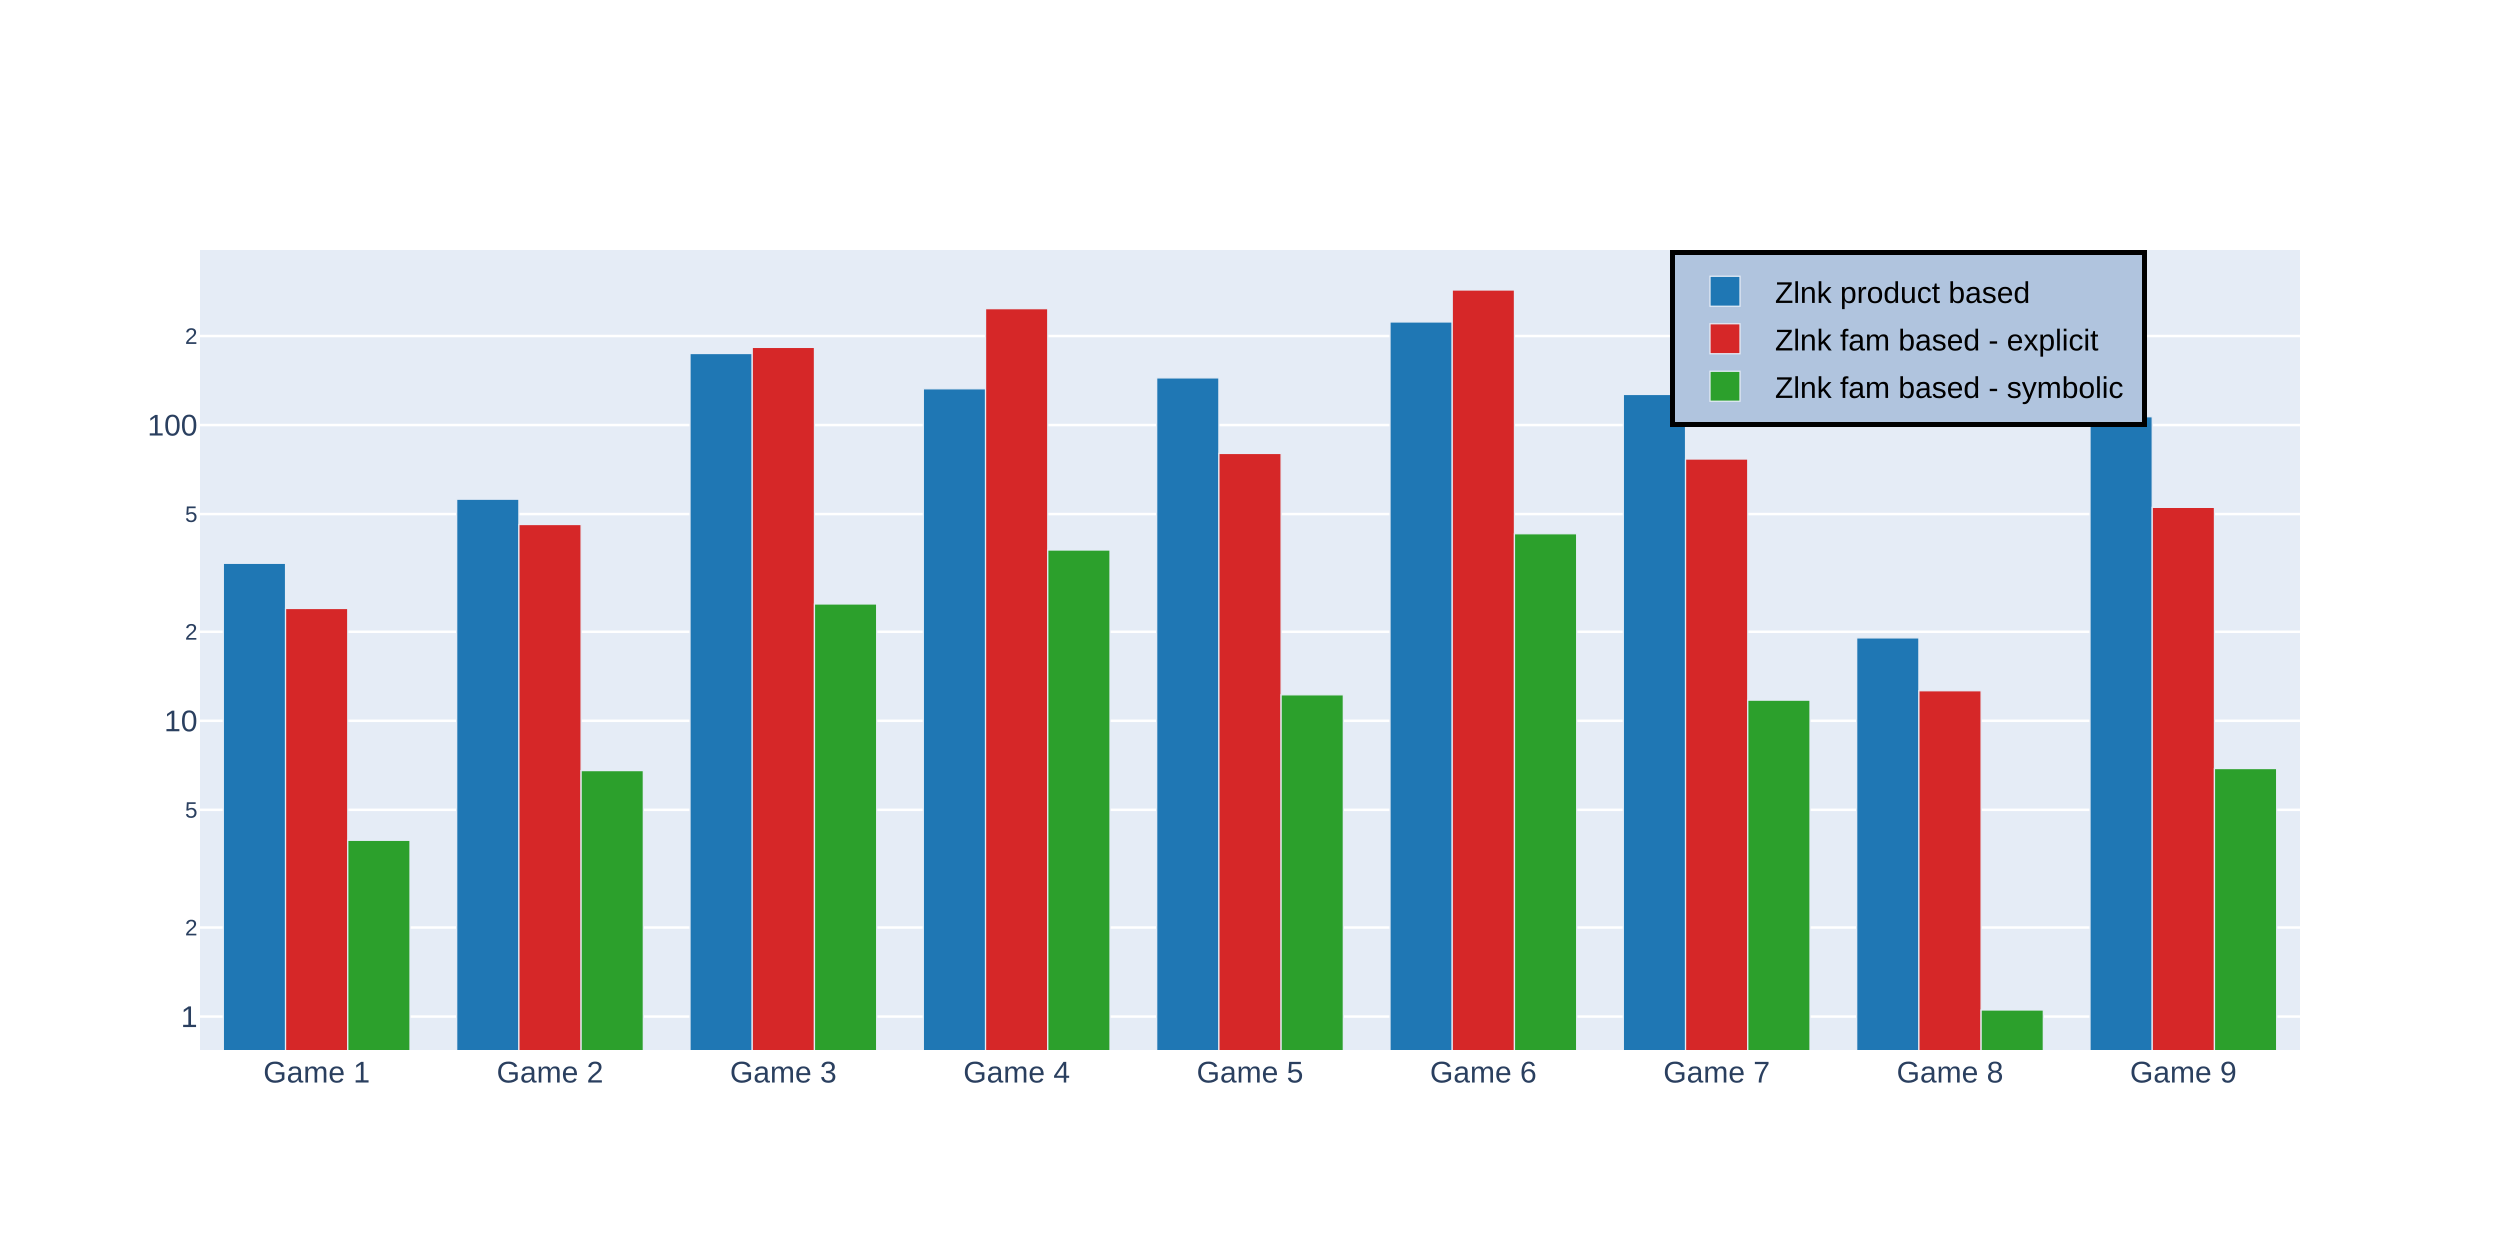
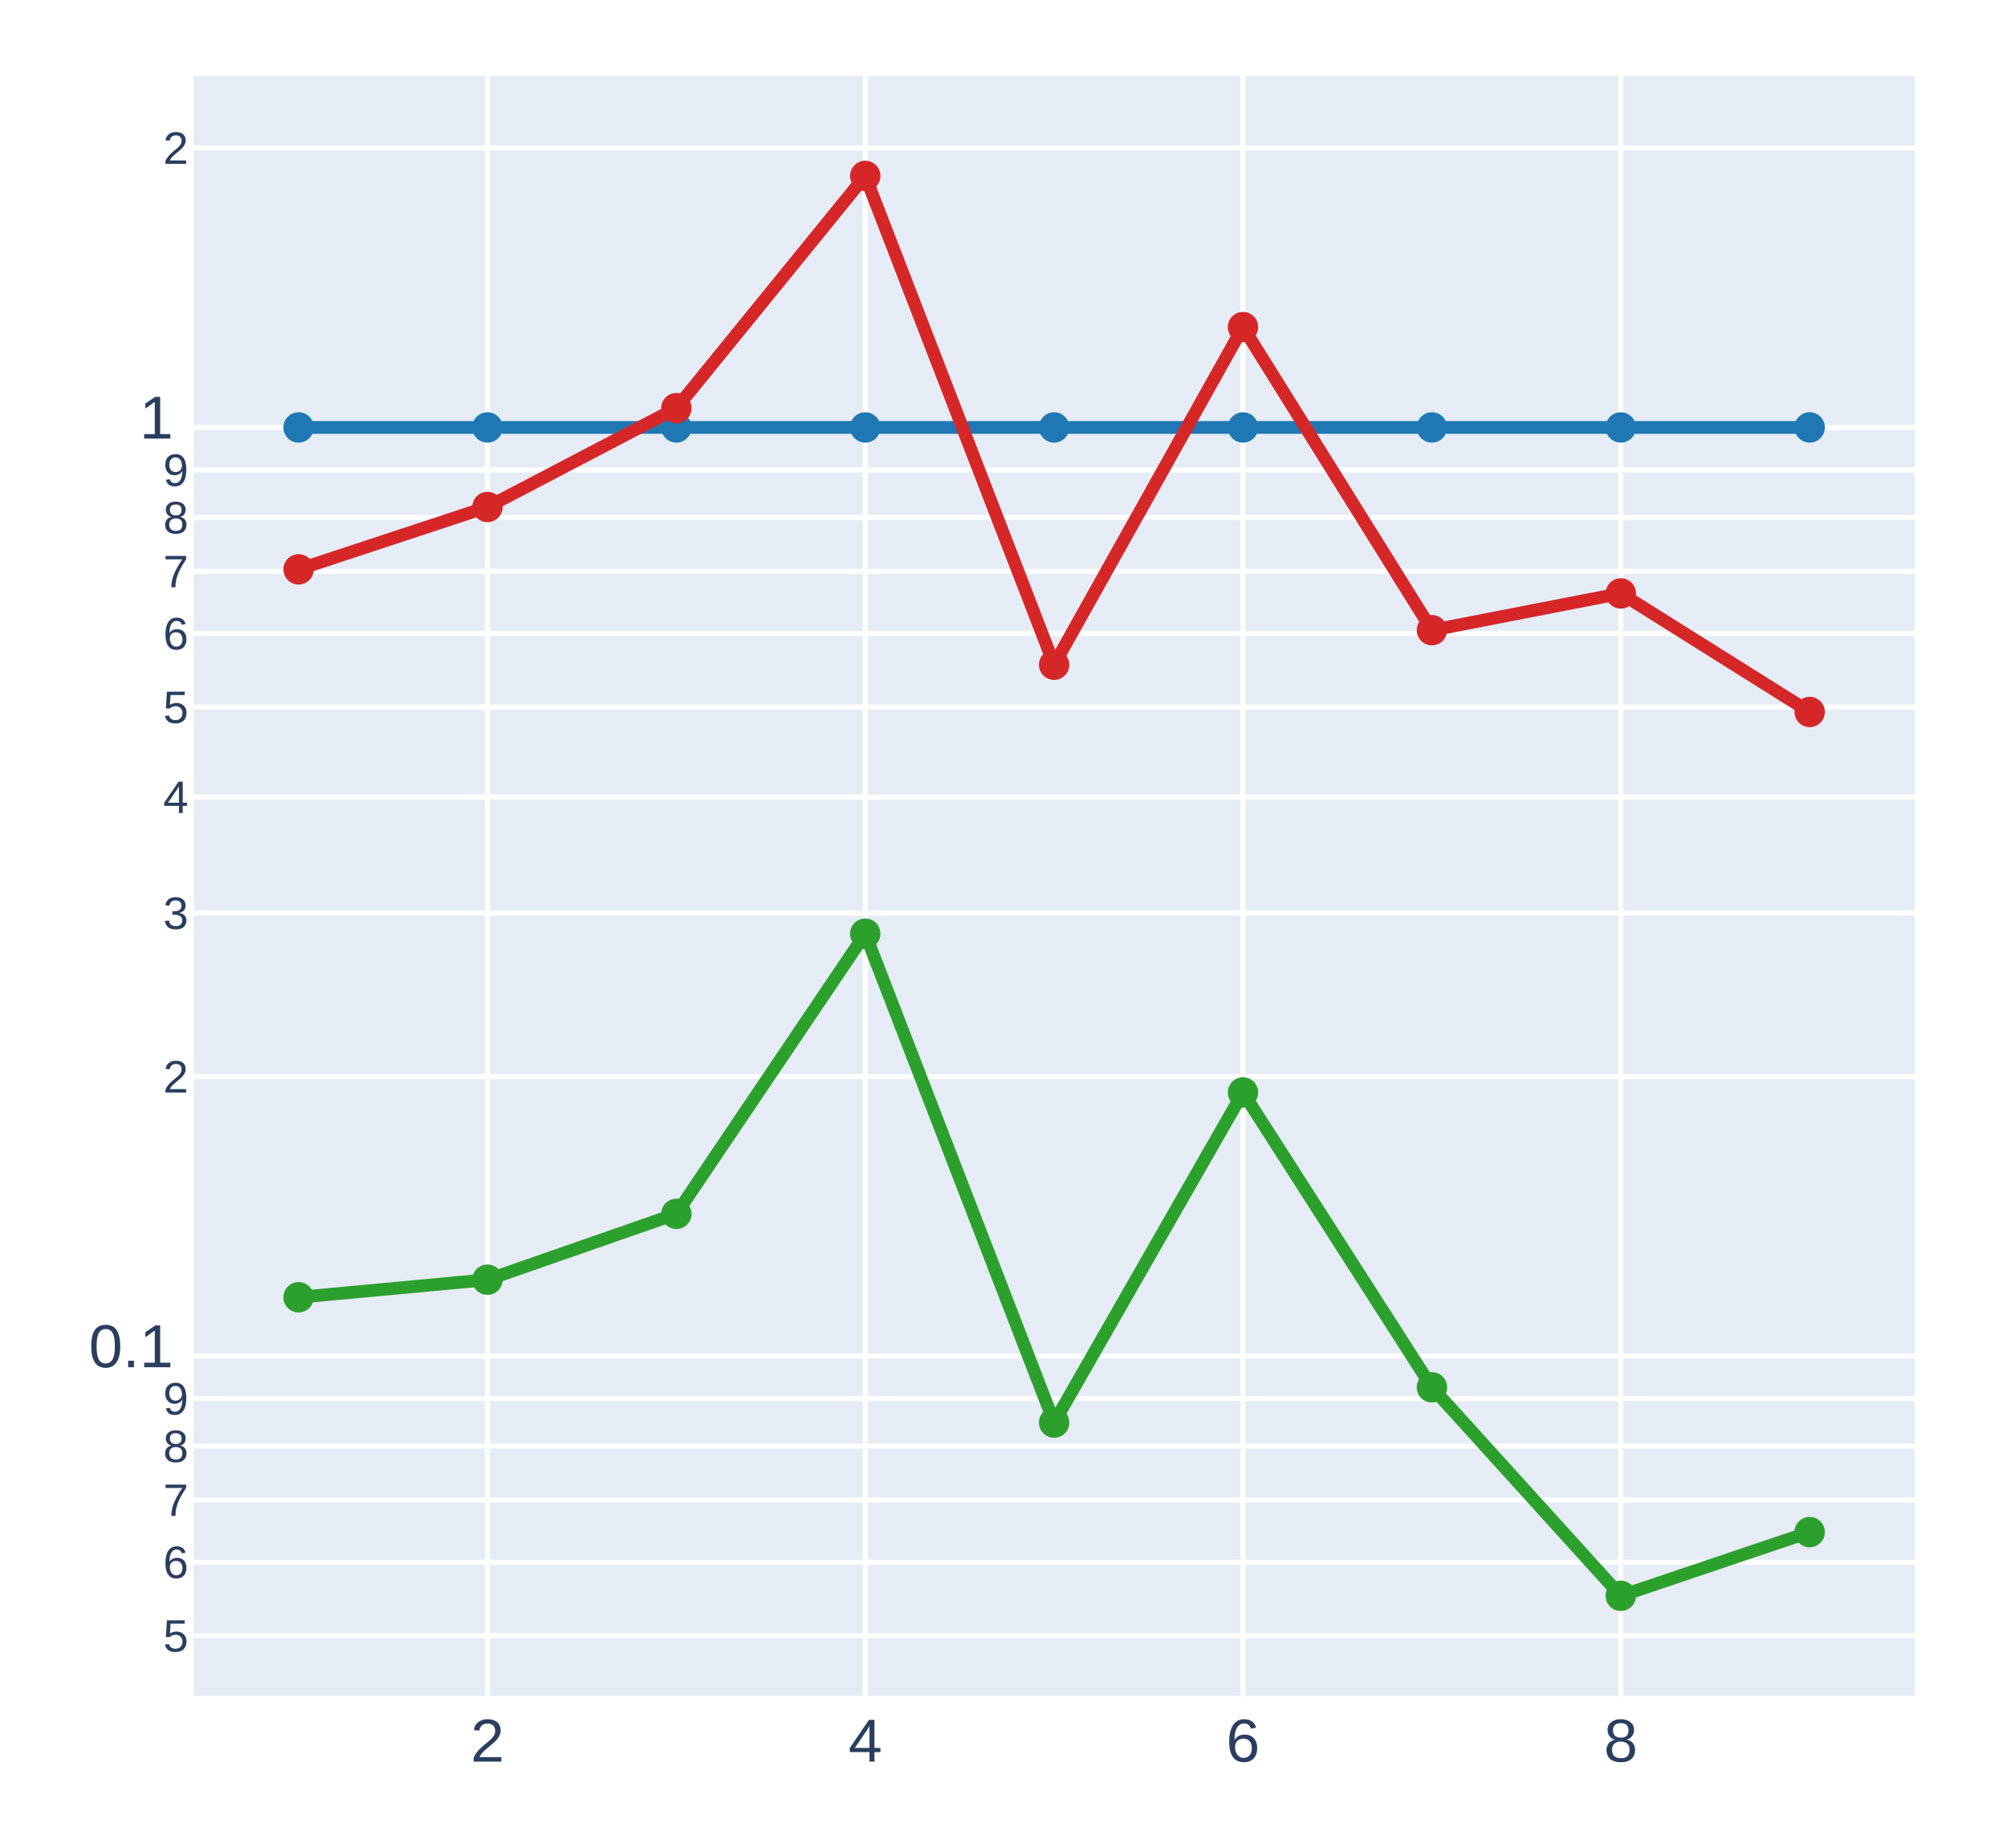
- <svg xmlns="http://www.w3.org/2000/svg" class="main-svg" width="1000" height="500" viewBox="0 0 1000 500">
+ <svg xmlns="http://www.w3.org/2000/svg" class="main-svg" width="315" height="290" viewBox="55 85 370 365">
  <defs>
    <pattern id="pattern0" patternUnits="userSpaceOnUse" width="10" height="10">
      <rect x="0" y="0" width="10" height="10" style="fill: rgb(148, 103, 190)" />
-       <line x1="0" y1="0" x2="10" y2="10" style="stroke: white;stroke-width:2" />
-       <line x1="-1" x2="1" y1="9" y2="11" style="stroke: white;stroke-width:2" />
-       <line x1="9" x2="11" y1="-1" y2="1" style="stroke: white;stroke-width:2" />
+       <line x1="4" x2="4" y1="0" y2="10" style="stroke: white;stroke-width:2" />
    </pattern>
    <pattern id="pattern1" patternUnits="userSpaceOnUse" width="10" height="10">
      <rect x="0" y="0" width="10" height="10" style="fill: rgb(255, 127, 15)" />
-       <line x1="0" y1="0" x2="10" y2="10" style="stroke: white;stroke-width:2" />
-       <line x1="-1" x2="1" y1="9" y2="11" style="stroke: white;stroke-width:2" />
-       <line x1="9" x2="11" y1="-1" y2="1" style="stroke: white;stroke-width:2" />
+       <line x1="4" x2="4" y1="0" y2="10" style="stroke: white;stroke-width:2" />
    </pattern>
    <pattern id="pattern2" patternUnits="userSpaceOnUse" width="10" height="10">
      <rect x="0" y="0" width="10" height="10" style="fill: rgb(31, 119, 181)" />
-       <line x1="0" y1="0" x2="10" y2="10" style="stroke: white;stroke-width:2" />
-       <line x1="-1" x2="1" y1="9" y2="11" style="stroke: white;stroke-width:2" />
-       <line x1="9" x2="11" y1="-1" y2="1" style="stroke: white;stroke-width:2" />
+       <line x1="4" x2="4" y1="0" y2="10" style="stroke: white;stroke-width:2" />
    </pattern>
    <pattern id="pattern3" patternUnits="userSpaceOnUse" width="10" height="10">
      <rect x="0" y="0" width="10" height="10" style="fill: rgb(214, 39, 41)" />
-       <line x1="0" y1="0" x2="10" y2="10" style="stroke: white;stroke-width:2" />
-       <line x1="-1" x2="1" y1="9" y2="11" style="stroke: white;stroke-width:2" />
-       <line x1="9" x2="11" y1="-1" y2="1" style="stroke: white;stroke-width:2" />
+       <line x1="4" x2="4" y1="0" y2="10" style="stroke: white;stroke-width:2" />
    </pattern>
    <pattern id="pattern4" patternUnits="userSpaceOnUse" width="10" height="10">
      <rect x="0" y="0" width="10" height="10" style="fill: rgb(44, 160, 45)" />
-       <line x1="0" y1="0" x2="10" y2="10" style="stroke: white;stroke-width:2" />
-       <line x1="-1" x2="1" y1="9" y2="11" style="stroke: white;stroke-width:2" />
-       <line x1="9" x2="11" y1="-1" y2="1" style="stroke: white;stroke-width:2" />
+       <line x1="4" x2="4" y1="0" y2="10" style="stroke: white;stroke-width:2" />
    </pattern>
  </defs>
-   <rect x="0" y="0" width="1000" height="500" style="fill: rgb(255, 255, 255); fill-opacity: 1;" />
-   <defs id="defs-716b2f">
+   <rect x="0" y="0" width="500" height="500" style="fill: rgb(255, 255, 255); fill-opacity: 1;" />
+   <defs id="defs-064573">
    <g class="clips">
-       <clipPath id="clip716b2fxyplot" class="plotclip">
-         <rect width="840" height="320" />
-       </clipPath>
-       <clipPath class="axesclip" id="clip716b2fx">
-         <rect x="80" y="0" width="840" height="500" />
-       </clipPath>
-       <clipPath class="axesclip" id="clip716b2fy">
-         <rect x="0" y="100" width="1000" height="320" />
-       </clipPath>
-       <clipPath class="axesclip" id="clip716b2fxy">
-         <rect x="80" y="100" width="840" height="320" />
+       <clipPath id="clip064573xyplot" class="plotclip">
+         <rect width="340" height="320" />
+       </clipPath>
+       <clipPath class="axesclip" id="clip064573x">
+         <rect x="80" y="0" width="340" height="500" />
+       </clipPath>
+       <clipPath class="axesclip" id="clip064573y">
+         <rect x="0" y="100" width="500" height="320" />
+       </clipPath>
+       <clipPath class="axesclip" id="clip064573xy">
+         <rect x="80" y="100" width="340" height="320" />
      </clipPath>
    </g>
    <g class="gradients" />
  </defs>
  <g class="bglayer">
-     <rect class="bg" x="80" y="100" width="840" height="320" style="fill: rgb(229, 236, 246); fill-opacity: 1; stroke-width: 0;" />
+     <rect class="bg" x="80" y="100" width="340" height="320" style="fill: rgb(229, 236, 246); fill-opacity: 1; stroke-width: 0;" />
  </g>
  <g class="layer-below">
    <g class="imagelayer" />
    <g class="shapelayer" />
  </g>
  <g class="cartesianlayer">
    <g class="subplot xy">
      <g class="layer-subplot">
        <g class="shapelayer" />
        <g class="imagelayer" />
      </g>
      <g class="gridlayer">
-         <g class="x" />
+         <g class="x">
+           <path class="xgrid crisp" transform="translate(138.06,0)" d="M0,100v320" style="stroke: rgb(255, 255, 255); stroke-opacity: 1; stroke-width: 1px;" />
+           <path class="xgrid crisp" transform="translate(212.69,0)" d="M0,100v320" style="stroke: rgb(255, 255, 255); stroke-opacity: 1; stroke-width: 1px;" />
+           <path class="xgrid crisp" transform="translate(287.31,0)" d="M0,100v320" style="stroke: rgb(255, 255, 255); stroke-opacity: 1; stroke-width: 1px;" />
+           <path class="xgrid crisp" transform="translate(361.94,0)" d="M0,100v320" style="stroke: rgb(255, 255, 255); stroke-opacity: 1; stroke-width: 1px;" />
+         </g>
        <g class="y">
-           <path class="ygrid crisp" transform="translate(0,406.62)" d="M80,0h840" style="stroke: rgb(255, 255, 255); stroke-opacity: 1; stroke-width: 1px;" />
-           <path class="ygrid crisp" transform="translate(0,371.01)" d="M80,0h840" style="stroke: rgb(255, 255, 255); stroke-opacity: 1; stroke-width: 1px;" />
-           <path class="ygrid crisp" transform="translate(0,323.93)" d="M80,0h840" style="stroke: rgb(255, 255, 255); stroke-opacity: 1; stroke-width: 1px;" />
-           <path class="ygrid crisp" transform="translate(0,288.32)" d="M80,0h840" style="stroke: rgb(255, 255, 255); stroke-opacity: 1; stroke-width: 1px;" />
-           <path class="ygrid crisp" transform="translate(0,252.71)" d="M80,0h840" style="stroke: rgb(255, 255, 255); stroke-opacity: 1; stroke-width: 1px;" />
-           <path class="ygrid crisp" transform="translate(0,205.63)" d="M80,0h840" style="stroke: rgb(255, 255, 255); stroke-opacity: 1; stroke-width: 1px;" />
-           <path class="ygrid crisp" transform="translate(0,170.02)" d="M80,0h840" style="stroke: rgb(255, 255, 255); stroke-opacity: 1; stroke-width: 1px;" />
-           <path class="ygrid crisp" transform="translate(0,134.41)" d="M80,0h840" style="stroke: rgb(255, 255, 255); stroke-opacity: 1; stroke-width: 1px;" />
+           <path class="ygrid crisp" transform="translate(0,408.11)" d="M80,0h340" style="stroke: rgb(255, 255, 255); stroke-opacity: 1; stroke-width: 1px;" />
+           <path class="ygrid crisp" transform="translate(0,393.59)" d="M80,0h340" style="stroke: rgb(255, 255, 255); stroke-opacity: 1; stroke-width: 1px;" />
+           <path class="ygrid crisp" transform="translate(0,381.31)" d="M80,0h340" style="stroke: rgb(255, 255, 255); stroke-opacity: 1; stroke-width: 1px;" />
+           <path class="ygrid crisp" transform="translate(0,370.67)" d="M80,0h340" style="stroke: rgb(255, 255, 255); stroke-opacity: 1; stroke-width: 1px;" />
+           <path class="ygrid crisp" transform="translate(0,361.28)" d="M80,0h340" style="stroke: rgb(255, 255, 255); stroke-opacity: 1; stroke-width: 1px;" />
+           <path class="ygrid crisp" transform="translate(0,352.89)" d="M80,0h340" style="stroke: rgb(255, 255, 255); stroke-opacity: 1; stroke-width: 1px;" />
+           <path class="ygrid crisp" transform="translate(0,297.67)" d="M80,0h340" style="stroke: rgb(255, 255, 255); stroke-opacity: 1; stroke-width: 1px;" />
+           <path class="ygrid crisp" transform="translate(0,265.36)" d="M80,0h340" style="stroke: rgb(255, 255, 255); stroke-opacity: 1; stroke-width: 1px;" />
+           <path class="ygrid crisp" transform="translate(0,242.45)" d="M80,0h340" style="stroke: rgb(255, 255, 255); stroke-opacity: 1; stroke-width: 1px;" />
+           <path class="ygrid crisp" transform="translate(0,224.67)" d="M80,0h340" style="stroke: rgb(255, 255, 255); stroke-opacity: 1; stroke-width: 1px;" />
+           <path class="ygrid crisp" transform="translate(0,210.14)" d="M80,0h340" style="stroke: rgb(255, 255, 255); stroke-opacity: 1; stroke-width: 1px;" />
+           <path class="ygrid crisp" transform="translate(0,197.86)" d="M80,0h340" style="stroke: rgb(255, 255, 255); stroke-opacity: 1; stroke-width: 1px;" />
+           <path class="ygrid crisp" transform="translate(0,187.22)" d="M80,0h340" style="stroke: rgb(255, 255, 255); stroke-opacity: 1; stroke-width: 1px;" />
+           <path class="ygrid crisp" transform="translate(0,177.84)" d="M80,0h340" style="stroke: rgb(255, 255, 255); stroke-opacity: 1; stroke-width: 1px;" />
+           <path class="ygrid crisp" transform="translate(0,169.44)" d="M80,0h340" style="stroke: rgb(255, 255, 255); stroke-opacity: 1; stroke-width: 1px;" />
+           <path class="ygrid crisp" transform="translate(0,114.22)" d="M80,0h340" style="stroke: rgb(255, 255, 255); stroke-opacity: 1; stroke-width: 1px;" />
        </g>
      </g>
      <g class="zerolinelayer" />
      <path class="xlines-below" />
      <path class="ylines-below" />
      <g class="overlines-below" />
      <g class="xaxislayer-below" />
      <g class="yaxislayer-below" />
      <g class="overaxes-below" />
-       <g class="plot" transform="translate(80, 100)" clip-path="url('#clip716b2fxyplot')">
-         <g class="barlayer mlayer">
-           <g class="trace bars" style="opacity: 1;">
+       <g class="plot" transform="translate(80, 100)" clip-path="url('#clip064573xyplot')">
+         <g class="scatterlayer mlayer">
+           <g class="trace scatter tracef0fd26" style="stroke-miterlimit: 2; opacity: 1;">
+             <g class="fills" />
+             <g class="errorbars" />
+             <g class="lines">
+               <path class="js-line" d="M20.75,69.44L319.25,69.44" style="vector-effect: non-scaling-stroke; fill: none; stroke: rgb(31, 119, 180); stroke-opacity: 1; stroke-width: 2px; opacity: 1;" />
+             </g>
            <g class="points">
-               <g class="point">
-                 <path d="M9.33,3360V125.32H34.22V3360Z" style="vector-effect: non-scaling-stroke; opacity: 1; stroke-width: 0.5px; fill: rgb(31, 119, 180); fill-opacity: 1; stroke: rgb(229, 236, 246); stroke-opacity: 1;" />
-               </g>
-               <g class="point">
-                 <path d="M102.67,3360V99.68H127.56V3360Z" style="vector-effect: non-scaling-stroke; opacity: 1; stroke-width: 0.5px; fill: rgb(31, 119, 180); fill-opacity: 1; stroke: rgb(229, 236, 246); stroke-opacity: 1;" />
-               </g>
-               <g class="point">
-                 <path d="M196,3360V41.41H220.89V3360Z" style="vector-effect: non-scaling-stroke; opacity: 1; stroke-width: 0.5px; fill: rgb(31, 119, 180); fill-opacity: 1; stroke: rgb(229, 236, 246); stroke-opacity: 1;" />
-               </g>
-               <g class="point">
-                 <path d="M289.33,3360V55.52H314.22V3360Z" style="vector-effect: non-scaling-stroke; opacity: 1; stroke-width: 0.5px; fill: rgb(31, 119, 180); fill-opacity: 1; stroke: rgb(229, 236, 246); stroke-opacity: 1;" />
-               </g>
-               <g class="point">
-                 <path d="M382.67,3360V51.16H407.56V3360Z" style="vector-effect: non-scaling-stroke; opacity: 1; stroke-width: 0.5px; fill: rgb(31, 119, 180); fill-opacity: 1; stroke: rgb(229, 236, 246); stroke-opacity: 1;" />
-               </g>
-               <g class="point">
-                 <path d="M476,3360V28.79H500.89V3360Z" style="vector-effect: non-scaling-stroke; opacity: 1; stroke-width: 0.5px; fill: rgb(31, 119, 180); fill-opacity: 1; stroke: rgb(229, 236, 246); stroke-opacity: 1;" />
-               </g>
-               <g class="point">
-                 <path d="M569.33,3360V57.78H594.22V3360Z" style="vector-effect: non-scaling-stroke; opacity: 1; stroke-width: 0.5px; fill: rgb(31, 119, 180); fill-opacity: 1; stroke: rgb(229, 236, 246); stroke-opacity: 1;" />
-               </g>
-               <g class="point">
-                 <path d="M662.67,3360V155.16H687.56V3360Z" style="vector-effect: non-scaling-stroke; opacity: 1; stroke-width: 0.5px; fill: rgb(31, 119, 180); fill-opacity: 1; stroke: rgb(229, 236, 246); stroke-opacity: 1;" />
-               </g>
-               <g class="point">
-                 <path d="M756,3360V66.7H780.89V3360Z" style="vector-effect: non-scaling-stroke; opacity: 1; stroke-width: 0.5px; fill: rgb(31, 119, 180); fill-opacity: 1; stroke: rgb(229, 236, 246); stroke-opacity: 1;" />
-               </g>
-             </g>
+               <path class="point" transform="translate(20.75,69.44)" d="M3,0A3,3 0 1,1 0,-3A3,3 0 0,1 3,0Z" style="opacity: 1; stroke-width: 0px; fill: rgb(31, 119, 180); fill-opacity: 1;" />
+               <path class="point" transform="translate(58.06,69.44)" d="M3,0A3,3 0 1,1 0,-3A3,3 0 0,1 3,0Z" style="opacity: 1; stroke-width: 0px; fill: rgb(31, 119, 180); fill-opacity: 1;" />
+               <path class="point" transform="translate(95.38,69.44)" d="M3,0A3,3 0 1,1 0,-3A3,3 0 0,1 3,0Z" style="opacity: 1; stroke-width: 0px; fill: rgb(31, 119, 180); fill-opacity: 1;" />
+               <path class="point" transform="translate(132.69,69.44)" d="M3,0A3,3 0 1,1 0,-3A3,3 0 0,1 3,0Z" style="opacity: 1; stroke-width: 0px; fill: rgb(31, 119, 180); fill-opacity: 1;" />
+               <path class="point" transform="translate(170,69.44)" d="M3,0A3,3 0 1,1 0,-3A3,3 0 0,1 3,0Z" style="opacity: 1; stroke-width: 0px; fill: rgb(31, 119, 180); fill-opacity: 1;" />
+               <path class="point" transform="translate(207.31,69.44)" d="M3,0A3,3 0 1,1 0,-3A3,3 0 0,1 3,0Z" style="opacity: 1; stroke-width: 0px; fill: rgb(31, 119, 180); fill-opacity: 1;" />
+               <path class="point" transform="translate(244.63,69.44)" d="M3,0A3,3 0 1,1 0,-3A3,3 0 0,1 3,0Z" style="opacity: 1; stroke-width: 0px; fill: rgb(31, 119, 180); fill-opacity: 1;" />
+               <path class="point" transform="translate(281.94,69.44)" d="M3,0A3,3 0 1,1 0,-3A3,3 0 0,1 3,0Z" style="opacity: 1; stroke-width: 0px; fill: rgb(31, 119, 180); fill-opacity: 1;" />
+               <path class="point" transform="translate(319.25,69.44)" d="M3,0A3,3 0 1,1 0,-3A3,3 0 0,1 3,0Z" style="opacity: 1; stroke-width: 0px; fill: rgb(31, 119, 180); fill-opacity: 1;" />
+             </g>
+             <g class="text" />
          </g>
-           <g class="trace bars" style="opacity: 1;">
+           <g class="trace scatter trace029efb" style="stroke-miterlimit: 2; opacity: 1;">
+             <g class="fills" />
+             <g class="errorbars" />
+             <g class="lines">
+               <path class="js-line" d="M20.75,97.47L58.06,85.16L95.38,65.63L132.69,19.75L170,116.32L207.31,49.62L244.63,109.49L281.94,102.23L319.25,125.65" style="vector-effect: non-scaling-stroke; fill: none; stroke: rgb(214, 39, 40); stroke-opacity: 1; stroke-width: 2px; opacity: 1;" />
+             </g>
            <g class="points">
-               <g class="point">
-                 <path d="M34.22,3360V143.39H59.11V3360Z" style="vector-effect: non-scaling-stroke; opacity: 1; stroke-width: 0.5px; fill: rgb(214, 39, 40); fill-opacity: 1; stroke: rgb(229, 236, 246); stroke-opacity: 1;" />
-               </g>
-               <g class="point">
-                 <path d="M127.56,3360V109.81H152.44V3360Z" style="vector-effect: non-scaling-stroke; opacity: 1; stroke-width: 0.5px; fill: rgb(214, 39, 40); fill-opacity: 1; stroke: rgb(229, 236, 246); stroke-opacity: 1;" />
-               </g>
-               <g class="point">
-                 <path d="M220.89,3360V38.96H245.78V3360Z" style="vector-effect: non-scaling-stroke; opacity: 1; stroke-width: 0.5px; fill: rgb(214, 39, 40); fill-opacity: 1; stroke: rgb(229, 236, 246); stroke-opacity: 1;" />
-               </g>
-               <g class="point">
-                 <path d="M314.22,3360V23.47H339.11V3360Z" style="vector-effect: non-scaling-stroke; opacity: 1; stroke-width: 0.5px; fill: rgb(214, 39, 40); fill-opacity: 1; stroke: rgb(229, 236, 246); stroke-opacity: 1;" />
-               </g>
-               <g class="point">
-                 <path d="M407.56,3360V81.38H432.44V3360Z" style="vector-effect: non-scaling-stroke; opacity: 1; stroke-width: 0.5px; fill: rgb(214, 39, 40); fill-opacity: 1; stroke: rgb(229, 236, 246); stroke-opacity: 1;" />
-               </g>
-               <g class="point">
-                 <path d="M500.89,3360V16H525.78V3360Z" style="vector-effect: non-scaling-stroke; opacity: 1; stroke-width: 0.5px; fill: rgb(214, 39, 40); fill-opacity: 1; stroke: rgb(229, 236, 246); stroke-opacity: 1;" />
-               </g>
-               <g class="point">
-                 <path d="M594.22,3360V83.61H619.11V3360Z" style="vector-effect: non-scaling-stroke; opacity: 1; stroke-width: 0.5px; fill: rgb(214, 39, 40); fill-opacity: 1; stroke: rgb(229, 236, 246); stroke-opacity: 1;" />
-               </g>
-               <g class="point">
-                 <path d="M687.56,3360V176.3H712.44V3360Z" style="vector-effect: non-scaling-stroke; opacity: 1; stroke-width: 0.5px; fill: rgb(214, 39, 40); fill-opacity: 1; stroke: rgb(229, 236, 246); stroke-opacity: 1;" />
-               </g>
-               <g class="point">
-                 <path d="M780.89,3360V102.95H805.78V3360Z" style="vector-effect: non-scaling-stroke; opacity: 1; stroke-width: 0.5px; fill: rgb(214, 39, 40); fill-opacity: 1; stroke: rgb(229, 236, 246); stroke-opacity: 1;" />
-               </g>
-             </g>
+               <path class="point" transform="translate(20.75,97.47)" d="M3,0A3,3 0 1,1 0,-3A3,3 0 0,1 3,0Z" style="opacity: 1; stroke-width: 0px; fill: rgb(214, 39, 40); fill-opacity: 1;" />
+               <path class="point" transform="translate(58.06,85.16)" d="M3,0A3,3 0 1,1 0,-3A3,3 0 0,1 3,0Z" style="opacity: 1; stroke-width: 0px; fill: rgb(214, 39, 40); fill-opacity: 1;" />
+               <path class="point" transform="translate(95.38,65.63)" d="M3,0A3,3 0 1,1 0,-3A3,3 0 0,1 3,0Z" style="opacity: 1; stroke-width: 0px; fill: rgb(214, 39, 40); fill-opacity: 1;" />
+               <path class="point" transform="translate(132.69,19.75)" d="M3,0A3,3 0 1,1 0,-3A3,3 0 0,1 3,0Z" style="opacity: 1; stroke-width: 0px; fill: rgb(214, 39, 40); fill-opacity: 1;" />
+               <path class="point" transform="translate(170,116.32)" d="M3,0A3,3 0 1,1 0,-3A3,3 0 0,1 3,0Z" style="opacity: 1; stroke-width: 0px; fill: rgb(214, 39, 40); fill-opacity: 1;" />
+               <path class="point" transform="translate(207.31,49.62)" d="M3,0A3,3 0 1,1 0,-3A3,3 0 0,1 3,0Z" style="opacity: 1; stroke-width: 0px; fill: rgb(214, 39, 40); fill-opacity: 1;" />
+               <path class="point" transform="translate(244.63,109.49)" d="M3,0A3,3 0 1,1 0,-3A3,3 0 0,1 3,0Z" style="opacity: 1; stroke-width: 0px; fill: rgb(214, 39, 40); fill-opacity: 1;" />
+               <path class="point" transform="translate(281.94,102.23)" d="M3,0A3,3 0 1,1 0,-3A3,3 0 0,1 3,0Z" style="opacity: 1; stroke-width: 0px; fill: rgb(214, 39, 40); fill-opacity: 1;" />
+               <path class="point" transform="translate(319.25,125.65)" d="M3,0A3,3 0 1,1 0,-3A3,3 0 0,1 3,0Z" style="opacity: 1; stroke-width: 0px; fill: rgb(214, 39, 40); fill-opacity: 1;" />
+             </g>
+             <g class="text" />
          </g>
-           <g class="trace bars" style="opacity: 1;">
+           <g class="trace scatter trace45fa4f" style="stroke-miterlimit: 2; opacity: 1;">
+             <g class="fills" />
+             <g class="errorbars" />
+             <g class="lines">
+               <path class="js-line" d="M20.75,241.27L58.06,237.8L95.38,224.79L132.69,169.45L170,266.03L207.31,200.81L244.63,259.06L281.94,300.25L319.25,287.66" style="vector-effect: non-scaling-stroke; fill: none; stroke: rgb(44, 160, 44); stroke-opacity: 1; stroke-width: 2px; opacity: 1;" />
+             </g>
            <g class="points">
-               <g class="point">
-                 <path d="M59.11,3360V236.12H84V3360Z" style="vector-effect: non-scaling-stroke; opacity: 1; stroke-width: 0.5px; fill: rgb(44, 160, 44); fill-opacity: 1; stroke: rgb(229, 236, 246); stroke-opacity: 1;" />
-               </g>
-               <g class="point">
-                 <path d="M152.44,3360V208.24H177.33V3360Z" style="vector-effect: non-scaling-stroke; opacity: 1; stroke-width: 0.5px; fill: rgb(44, 160, 44); fill-opacity: 1; stroke: rgb(229, 236, 246); stroke-opacity: 1;" />
-               </g>
-               <g class="point">
-                 <path d="M245.78,3360V141.59H270.67V3360Z" style="vector-effect: non-scaling-stroke; opacity: 1; stroke-width: 0.5px; fill: rgb(44, 160, 44); fill-opacity: 1; stroke: rgb(229, 236, 246); stroke-opacity: 1;" />
-               </g>
-               <g class="point">
-                 <path d="M339.11,3360V120.01H364V3360Z" style="vector-effect: non-scaling-stroke; opacity: 1; stroke-width: 0.5px; fill: rgb(44, 160, 44); fill-opacity: 1; stroke: rgb(229, 236, 246); stroke-opacity: 1;" />
-               </g>
-               <g class="point">
-                 <path d="M432.44,3360V177.93H457.33V3360Z" style="vector-effect: non-scaling-stroke; opacity: 1; stroke-width: 0.5px; fill: rgb(44, 160, 44); fill-opacity: 1; stroke: rgb(229, 236, 246); stroke-opacity: 1;" />
-               </g>
-               <g class="point">
-                 <path d="M525.78,3360V113.5H550.67V3360Z" style="vector-effect: non-scaling-stroke; opacity: 1; stroke-width: 0.5px; fill: rgb(44, 160, 44); fill-opacity: 1; stroke: rgb(229, 236, 246); stroke-opacity: 1;" />
-               </g>
-               <g class="point">
-                 <path d="M619.11,3360V180.06H644V3360Z" style="vector-effect: non-scaling-stroke; opacity: 1; stroke-width: 0.5px; fill: rgb(44, 160, 44); fill-opacity: 1; stroke: rgb(229, 236, 246); stroke-opacity: 1;" />
-               </g>
-               <g class="point">
-                 <path d="M712.44,3360V304H737.33V3360Z" style="vector-effect: non-scaling-stroke; opacity: 1; stroke-width: 0.5px; fill: rgb(44, 160, 44); fill-opacity: 1; stroke: rgb(229, 236, 246); stroke-opacity: 1;" />
-               </g>
-               <g class="point">
-                 <path d="M805.78,3360V207.42H830.67V3360Z" style="vector-effect: non-scaling-stroke; opacity: 1; stroke-width: 0.5px; fill: rgb(44, 160, 44); fill-opacity: 1; stroke: rgb(229, 236, 246); stroke-opacity: 1;" />
-               </g>
-             </g>
+               <path class="point" transform="translate(20.75,241.27)" d="M3,0A3,3 0 1,1 0,-3A3,3 0 0,1 3,0Z" style="opacity: 1; stroke-width: 0px; fill: rgb(44, 160, 44); fill-opacity: 1;" />
+               <path class="point" transform="translate(58.06,237.8)" d="M3,0A3,3 0 1,1 0,-3A3,3 0 0,1 3,0Z" style="opacity: 1; stroke-width: 0px; fill: rgb(44, 160, 44); fill-opacity: 1;" />
+               <path class="point" transform="translate(95.38,224.79)" d="M3,0A3,3 0 1,1 0,-3A3,3 0 0,1 3,0Z" style="opacity: 1; stroke-width: 0px; fill: rgb(44, 160, 44); fill-opacity: 1;" />
+               <path class="point" transform="translate(132.69,169.45)" d="M3,0A3,3 0 1,1 0,-3A3,3 0 0,1 3,0Z" style="opacity: 1; stroke-width: 0px; fill: rgb(44, 160, 44); fill-opacity: 1;" />
+               <path class="point" transform="translate(170,266.03)" d="M3,0A3,3 0 1,1 0,-3A3,3 0 0,1 3,0Z" style="opacity: 1; stroke-width: 0px; fill: rgb(44, 160, 44); fill-opacity: 1;" />
+               <path class="point" transform="translate(207.31,200.81)" d="M3,0A3,3 0 1,1 0,-3A3,3 0 0,1 3,0Z" style="opacity: 1; stroke-width: 0px; fill: rgb(44, 160, 44); fill-opacity: 1;" />
+               <path class="point" transform="translate(244.63,259.06)" d="M3,0A3,3 0 1,1 0,-3A3,3 0 0,1 3,0Z" style="opacity: 1; stroke-width: 0px; fill: rgb(44, 160, 44); fill-opacity: 1;" />
+               <path class="point" transform="translate(281.94,300.25)" d="M3,0A3,3 0 1,1 0,-3A3,3 0 0,1 3,0Z" style="opacity: 1; stroke-width: 0px; fill: rgb(44, 160, 44); fill-opacity: 1;" />
+               <path class="point" transform="translate(319.25,287.66)" d="M3,0A3,3 0 1,1 0,-3A3,3 0 0,1 3,0Z" style="opacity: 1; stroke-width: 0px; fill: rgb(44, 160, 44); fill-opacity: 1;" />
+             </g>
+             <g class="text" />
          </g>
        </g>
      </g>
      <g class="overplot" />
      <path class="xlines-above crisp" d="M0,0" style="fill: none;" />
      <path class="ylines-above crisp" d="M0,0" style="fill: none;" />
      <g class="overlines-above" />
      <g class="xaxislayer-above">
        <g class="xtick">
-           <text text-anchor="middle" x="0" y="433" transform="translate(126.67,0)" style="font-family: arial, verdana, arial, arial; font-size: 12px; fill: rgb(42, 63, 95); fill-opacity: 1; white-space: pre;">Game 1</text>
-         </g>
-         <g class="xtick">
-           <text text-anchor="middle" x="0" y="433" transform="translate(220,0)" style="font-family: arial, verdana, arial, arial; font-size: 12px; fill: rgb(42, 63, 95); fill-opacity: 1; white-space: pre;">Game 2</text>
-         </g>
-         <g class="xtick">
-           <text text-anchor="middle" x="0" y="433" transform="translate(313.33,0)" style="font-family: arial, verdana, arial, arial; font-size: 12px; fill: rgb(42, 63, 95); fill-opacity: 1; white-space: pre;">Game 3</text>
-         </g>
-         <g class="xtick">
-           <text text-anchor="middle" x="0" y="433" transform="translate(406.67,0)" style="font-family: arial, verdana, arial, arial; font-size: 12px; fill: rgb(42, 63, 95); fill-opacity: 1; white-space: pre;">Game 4</text>
-         </g>
-         <g class="xtick">
-           <text text-anchor="middle" x="0" y="433" transform="translate(500,0)" style="font-family: arial, verdana, arial, arial; font-size: 12px; fill: rgb(42, 63, 95); fill-opacity: 1; white-space: pre;">Game 5</text>
-         </g>
-         <g class="xtick">
-           <text text-anchor="middle" x="0" y="433" transform="translate(593.33,0)" style="font-family: arial, verdana, arial, arial; font-size: 12px; fill: rgb(42, 63, 95); fill-opacity: 1; white-space: pre;">Game 6</text>
-         </g>
-         <g class="xtick">
-           <text text-anchor="middle" x="0" y="433" transform="translate(686.67,0)" style="font-family: arial, verdana, arial, arial; font-size: 12px; fill: rgb(42, 63, 95); fill-opacity: 1; white-space: pre;">Game 7</text>
-         </g>
-         <g class="xtick">
-           <text text-anchor="middle" x="0" y="433" transform="translate(780,0)" style="font-family: arial, verdana, arial, arial; font-size: 12px; fill: rgb(42, 63, 95); fill-opacity: 1; white-space: pre;">Game 8</text>
-         </g>
-         <g class="xtick">
-           <text text-anchor="middle" x="0" y="433" transform="translate(873.33,0)" style="font-family: arial, verdana, arial, arial; font-size: 12px; fill: rgb(42, 63, 95); fill-opacity: 1; white-space: pre;">Game 9</text>
+           <text text-anchor="middle" x="0" y="433" transform="translate(138.06,0)" style="font-family: arial, verdana, arial, arial; font-size: 12px; fill: rgb(42, 63, 95); fill-opacity: 1; white-space: pre;">2</text>
+         </g>
+         <g class="xtick">
+           <text text-anchor="middle" x="0" y="433" transform="translate(212.69,0)" style="font-family: arial, verdana, arial, arial; font-size: 12px; fill: rgb(42, 63, 95); fill-opacity: 1; white-space: pre;">4</text>
+         </g>
+         <g class="xtick">
+           <text text-anchor="middle" x="0" y="433" transform="translate(287.31,0)" style="font-family: arial, verdana, arial, arial; font-size: 12px; fill: rgb(42, 63, 95); fill-opacity: 1; white-space: pre;">6</text>
+         </g>
+         <g class="xtick">
+           <text text-anchor="middle" x="0" y="433" transform="translate(361.94,0)" style="font-family: arial, verdana, arial, arial; font-size: 12px; fill: rgb(42, 63, 95); fill-opacity: 1; white-space: pre;">8</text>
        </g>
      </g>
      <g class="yaxislayer-above">
        <g class="ytick">
-           <text text-anchor="end" x="79" y="4.2" transform="translate(0,406.62)" style="font-family: arial, verdana, arial, arial; font-size: 12px; fill: rgb(42, 63, 95); fill-opacity: 1; white-space: pre;">1</text>
-         </g>
-         <g class="ytick">
-           <text text-anchor="end" x="79" y="3.15" transform="translate(0,371.01)" style="font-family: arial, verdana, arial, arial; font-size: 9px; fill: rgb(42, 63, 95); fill-opacity: 1; white-space: pre;">2</text>
-         </g>
-         <g class="ytick">
-           <text text-anchor="end" x="79" y="3.15" transform="translate(0,323.93)" style="font-family: arial, verdana, arial, arial; font-size: 9px; fill: rgb(42, 63, 95); fill-opacity: 1; white-space: pre;">5</text>
-         </g>
-         <g class="ytick">
-           <text text-anchor="end" x="79" y="4.2" transform="translate(0,288.32)" style="font-family: arial, verdana, arial, arial; font-size: 12px; fill: rgb(42, 63, 95); fill-opacity: 1; white-space: pre;">10</text>
-         </g>
-         <g class="ytick">
-           <text text-anchor="end" x="79" y="3.15" transform="translate(0,252.71)" style="font-family: arial, verdana, arial, arial; font-size: 9px; fill: rgb(42, 63, 95); fill-opacity: 1; white-space: pre;">2</text>
-         </g>
-         <g class="ytick">
-           <text text-anchor="end" x="79" y="3.15" transform="translate(0,205.63)" style="font-family: arial, verdana, arial, arial; font-size: 9px; fill: rgb(42, 63, 95); fill-opacity: 1; white-space: pre;">5</text>
-         </g>
-         <g class="ytick">
-           <text text-anchor="end" x="79" y="4.2" transform="translate(0,170.02)" style="font-family: arial, verdana, arial, arial; font-size: 12px; fill: rgb(42, 63, 95); fill-opacity: 1; white-space: pre;">100</text>
-         </g>
-         <g class="ytick">
-           <text text-anchor="end" x="79" y="3.15" transform="translate(0,134.41)" style="font-family: arial, verdana, arial, arial; font-size: 9px; fill: rgb(42, 63, 95); fill-opacity: 1; white-space: pre;">2</text>
+           <text text-anchor="end" x="79" y="3.15" transform="translate(0,408.11)" style="font-family: arial, verdana, arial, arial; font-size: 9px; fill: rgb(42, 63, 95); fill-opacity: 1; white-space: pre;">5</text>
+         </g>
+         <g class="ytick">
+           <text text-anchor="end" x="79" y="3.15" transform="translate(0,393.59)" style="font-family: arial, verdana, arial, arial; font-size: 9px; fill: rgb(42, 63, 95); fill-opacity: 1; white-space: pre;">6</text>
+         </g>
+         <g class="ytick">
+           <text text-anchor="end" x="79" y="3.15" transform="translate(0,381.31)" style="font-family: arial, verdana, arial, arial; font-size: 9px; fill: rgb(42, 63, 95); fill-opacity: 1; white-space: pre;">7</text>
+         </g>
+         <g class="ytick">
+           <text text-anchor="end" x="79" y="3.15" transform="translate(0,370.67)" style="font-family: arial, verdana, arial, arial; font-size: 9px; fill: rgb(42, 63, 95); fill-opacity: 1; white-space: pre;">8</text>
+         </g>
+         <g class="ytick">
+           <text text-anchor="end" x="79" y="3.15" transform="translate(0,361.28)" style="font-family: arial, verdana, arial, arial; font-size: 9px; fill: rgb(42, 63, 95); fill-opacity: 1; white-space: pre;">9</text>
+         </g>
+         <g class="ytick">
+           <text text-anchor="end" x="76" y="2.2" transform="translate(0,352.89)" style="font-family: arial, verdana, arial, arial; font-size: 12px; fill: rgb(42, 63, 95); fill-opacity: 1; white-space: pre;">0.1</text>
+         </g>
+         <g class="ytick">
+           <text text-anchor="end" x="79" y="3.15" transform="translate(0,297.67)" style="font-family: arial, verdana, arial, arial; font-size: 9px; fill: rgb(42, 63, 95); fill-opacity: 1; white-space: pre;">2</text>
+         </g>
+         <g class="ytick">
+           <text text-anchor="end" x="79" y="3.15" transform="translate(0,265.36)" style="font-family: arial, verdana, arial, arial; font-size: 9px; fill: rgb(42, 63, 95); fill-opacity: 1; white-space: pre;">3</text>
+         </g>
+         <g class="ytick">
+           <text text-anchor="end" x="79" y="3.15" transform="translate(0,242.45)" style="font-family: arial, verdana, arial, arial; font-size: 9px; fill: rgb(42, 63, 95); fill-opacity: 1; white-space: pre;">4</text>
+         </g>
+         <g class="ytick">
+           <text text-anchor="end" x="79" y="3.15" transform="translate(0,224.67)" style="font-family: arial, verdana, arial, arial; font-size: 9px; fill: rgb(42, 63, 95); fill-opacity: 1; white-space: pre;">5</text>
+         </g>
+         <g class="ytick">
+           <text text-anchor="end" x="79" y="3.15" transform="translate(0,210.14)" style="font-family: arial, verdana, arial, arial; font-size: 9px; fill: rgb(42, 63, 95); fill-opacity: 1; white-space: pre;">6</text>
+         </g>
+         <g class="ytick">
+           <text text-anchor="end" x="79" y="3.15" transform="translate(0,197.86)" style="font-family: arial, verdana, arial, arial; font-size: 9px; fill: rgb(42, 63, 95); fill-opacity: 1; white-space: pre;">7</text>
+         </g>
+         <g class="ytick">
+           <text text-anchor="end" x="79" y="3.15" transform="translate(0,187.22)" style="font-family: arial, verdana, arial, arial; font-size: 9px; fill: rgb(42, 63, 95); fill-opacity: 1; white-space: pre;">8</text>
+         </g>
+         <g class="ytick">
+           <text text-anchor="end" x="79" y="3.15" transform="translate(0,177.84)" style="font-family: arial, verdana, arial, arial; font-size: 9px; fill: rgb(42, 63, 95); fill-opacity: 1; white-space: pre;">9</text>
+         </g>
+         <g class="ytick">
+           <text text-anchor="end" x="76" y="2.2" transform="translate(0,169.44)" style="font-family: arial, verdana, arial, arial; font-size: 12px; fill: rgb(42, 63, 95); fill-opacity: 1; white-space: pre;">1</text>
+         </g>
+         <g class="ytick">
+           <text text-anchor="end" x="79" y="3.15" transform="translate(0,114.22)" style="font-family: arial, verdana, arial, arial; font-size: 9px; fill: rgb(42, 63, 95); fill-opacity: 1; white-space: pre;">2</text>
        </g>
      </g>
      <g class="overaxes-above" />
    </g>
  </g>
  <g class="polarlayer" />
  <g class="ternarylayer" />
  <g class="geolayer" />
  <g class="funnelarealayer" />
  <g class="pielayer" />
  <g class="sunburstlayer" />
  <g class="glimages" />
-   <defs id="topdefs-716b2f">
+   <defs id="topdefs-064573">
    <g class="clips" />
-     <clipPath id="legend716b2f">
-       <rect width="187" height="67" x="2" y="2" />
-     </clipPath>
  </defs>
  <g class="layer-above">
    <g class="imagelayer" />
    <g class="shapelayer" />
  </g>
  <g class="infolayer">
-     <g class="legend" pointer-events="all" transform="translate(668, 100)">
-       <rect class="bg" shape-rendering="crispEdges" style="stroke: rgb(0, 0, 0); stroke-opacity: 1; fill: rgb(176, 196, 222); fill-opacity: 1; stroke-width: 2px;" width="189" height="69" x="1" y="1" />
-       <g class="scrollbox" transform="translate(0, 0)" clip-path="url('#legend716b2f')">
-         <g class="groups">
-           <g class="traces" transform="translate(2, 16.5)" style="opacity: 1;">
-             <text class="legendtext user-select-none" text-anchor="start" x="40" y="4.68" style="font-family: arial; font-size: 12px; fill: rgb(0, 0, 0); fill-opacity: 1; white-space: pre;">Zlnk product based</text>
-             <g class="layers" style="opacity: 1;">
-               <g class="legendfill" />
-               <g class="legendlines" />
-               <g class="legendsymbols">
-                 <g class="legendpoints">
-                   <path class="legendundefined" d="M6,6H-6V-6H6Z" transform="translate(20,0)" style="stroke-width: 0.5px; fill: rgb(31, 119, 180); fill-opacity: 1; stroke: rgb(229, 236, 246); stroke-opacity: 1;" />
-                 </g>
-               </g>
-             </g>
-             <rect class="legendtoggle" pointer-events="all" x="0" y="-9.5" width="231" height="19" style="cursor: pointer; fill: rgb(0, 0, 0); fill-opacity: 0;" />
-           </g>
-           <g class="traces" transform="translate(2, 35.5)" style="opacity: 1;">
-             <text class="legendtext user-select-none" text-anchor="start" x="40" y="4.68" style="font-family: arial; font-size: 12px; fill: rgb(0, 0, 0); fill-opacity: 1; white-space: pre;">Zlnk fam based - explicit</text>
-             <g class="layers" style="opacity: 1;">
-               <g class="legendfill" />
-               <g class="legendlines" />
-               <g class="legendsymbols">
-                 <g class="legendpoints">
-                   <path class="legendundefined" d="M6,6H-6V-6H6Z" transform="translate(20,0)" style="stroke-width: 0.5px; fill: rgb(214, 39, 40); fill-opacity: 1; stroke: rgb(229, 236, 246); stroke-opacity: 1;" />
-                 </g>
-               </g>
-             </g>
-             <rect class="legendtoggle" pointer-events="all" x="0" y="-9.5" width="231" height="19" style="cursor: pointer; fill: rgb(0, 0, 0); fill-opacity: 0;" />
-           </g>
-           <g class="traces" transform="translate(2, 54.5)" style="opacity: 1;">
-             <text class="legendtext user-select-none" text-anchor="start" x="40" y="4.68" style="font-family: arial; font-size: 12px; fill: rgb(0, 0, 0); fill-opacity: 1; white-space: pre;">Zlnk fam based - symbolic</text>
-             <g class="layers" style="opacity: 1;">
-               <g class="legendfill" />
-               <g class="legendlines" />
-               <g class="legendsymbols">
-                 <g class="legendpoints">
-                   <path class="legendundefined" d="M6,6H-6V-6H6Z" transform="translate(20,0)" style="stroke-width: 0.5px; fill: rgb(44, 160, 44); fill-opacity: 1; stroke: rgb(229, 236, 246); stroke-opacity: 1;" />
-                 </g>
-               </g>
-             </g>
-             <rect class="legendtoggle" pointer-events="all" x="0" y="-9.5" width="231" height="19" style="cursor: pointer; fill: rgb(0, 0, 0); fill-opacity: 0;" />
-           </g>
-         </g>
-       </g>
-       <rect class="scrollbar" rx="20" ry="3" width="0" height="0" style="fill: rgb(128, 139, 164); fill-opacity: 1;" x="0" y="0" />
-     </g>
    <g class="g-gtitle" />
    <g class="g-xtitle" />
    <g class="g-ytitle" />
  </g>
</svg>
